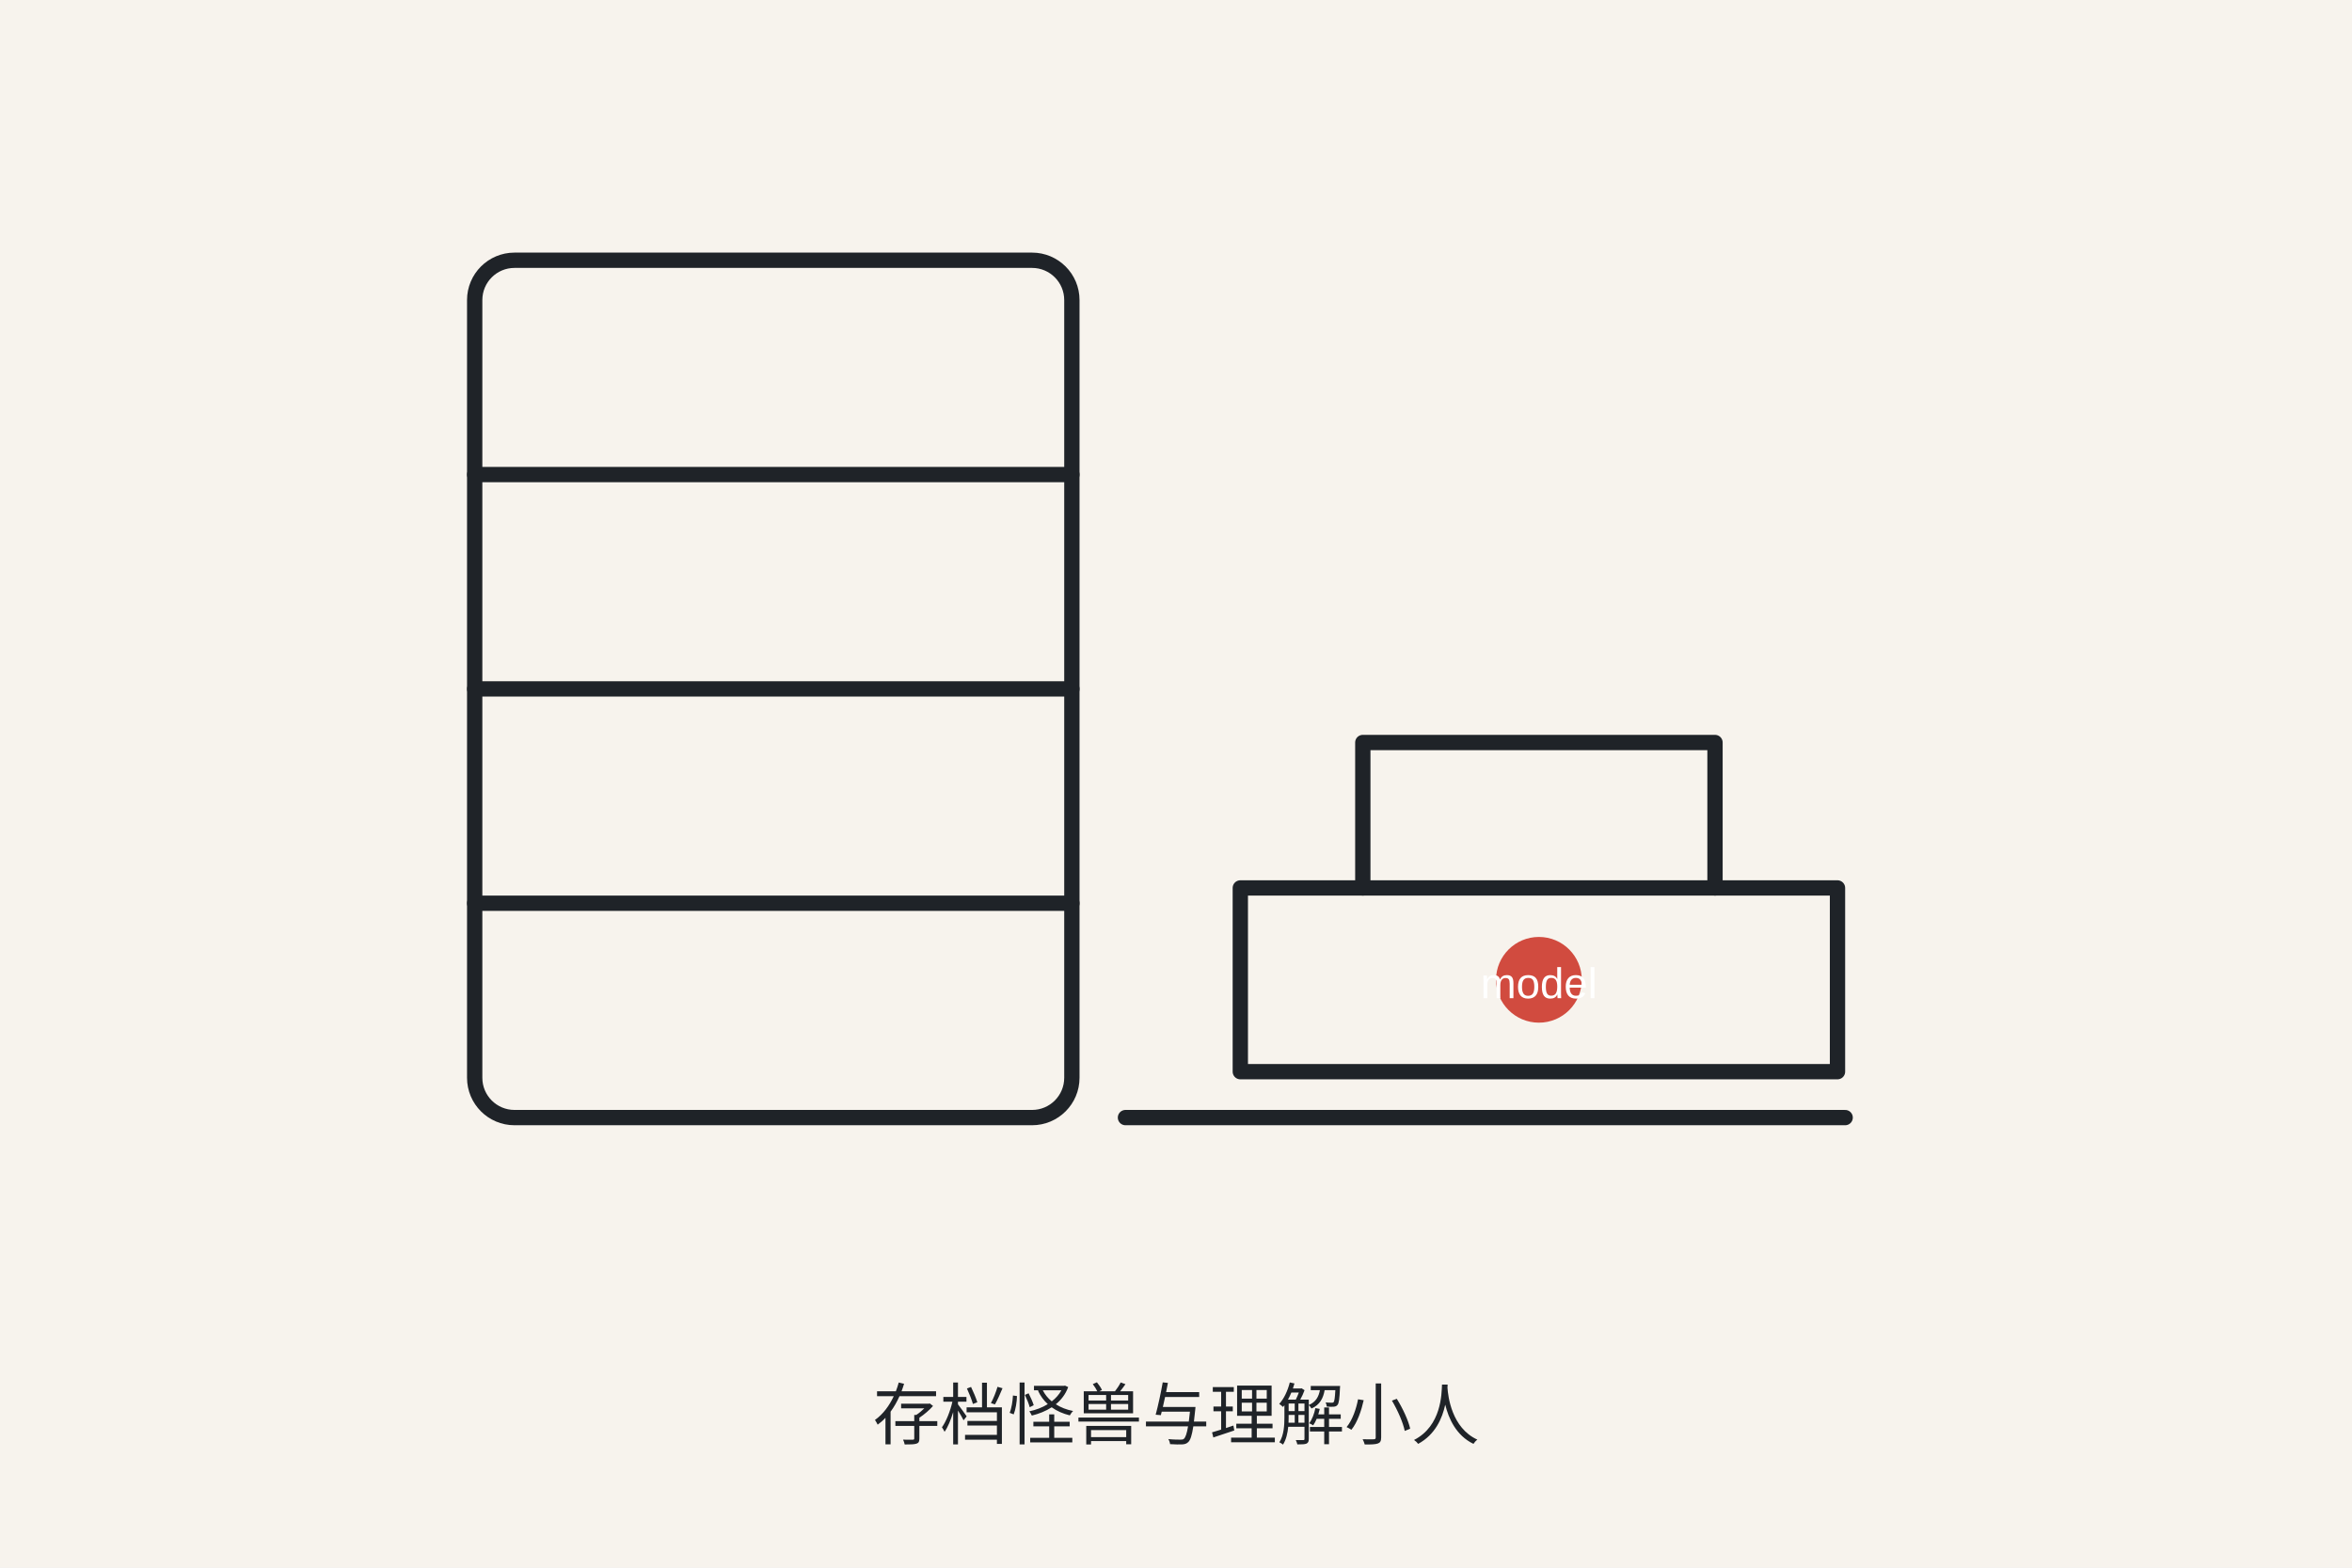
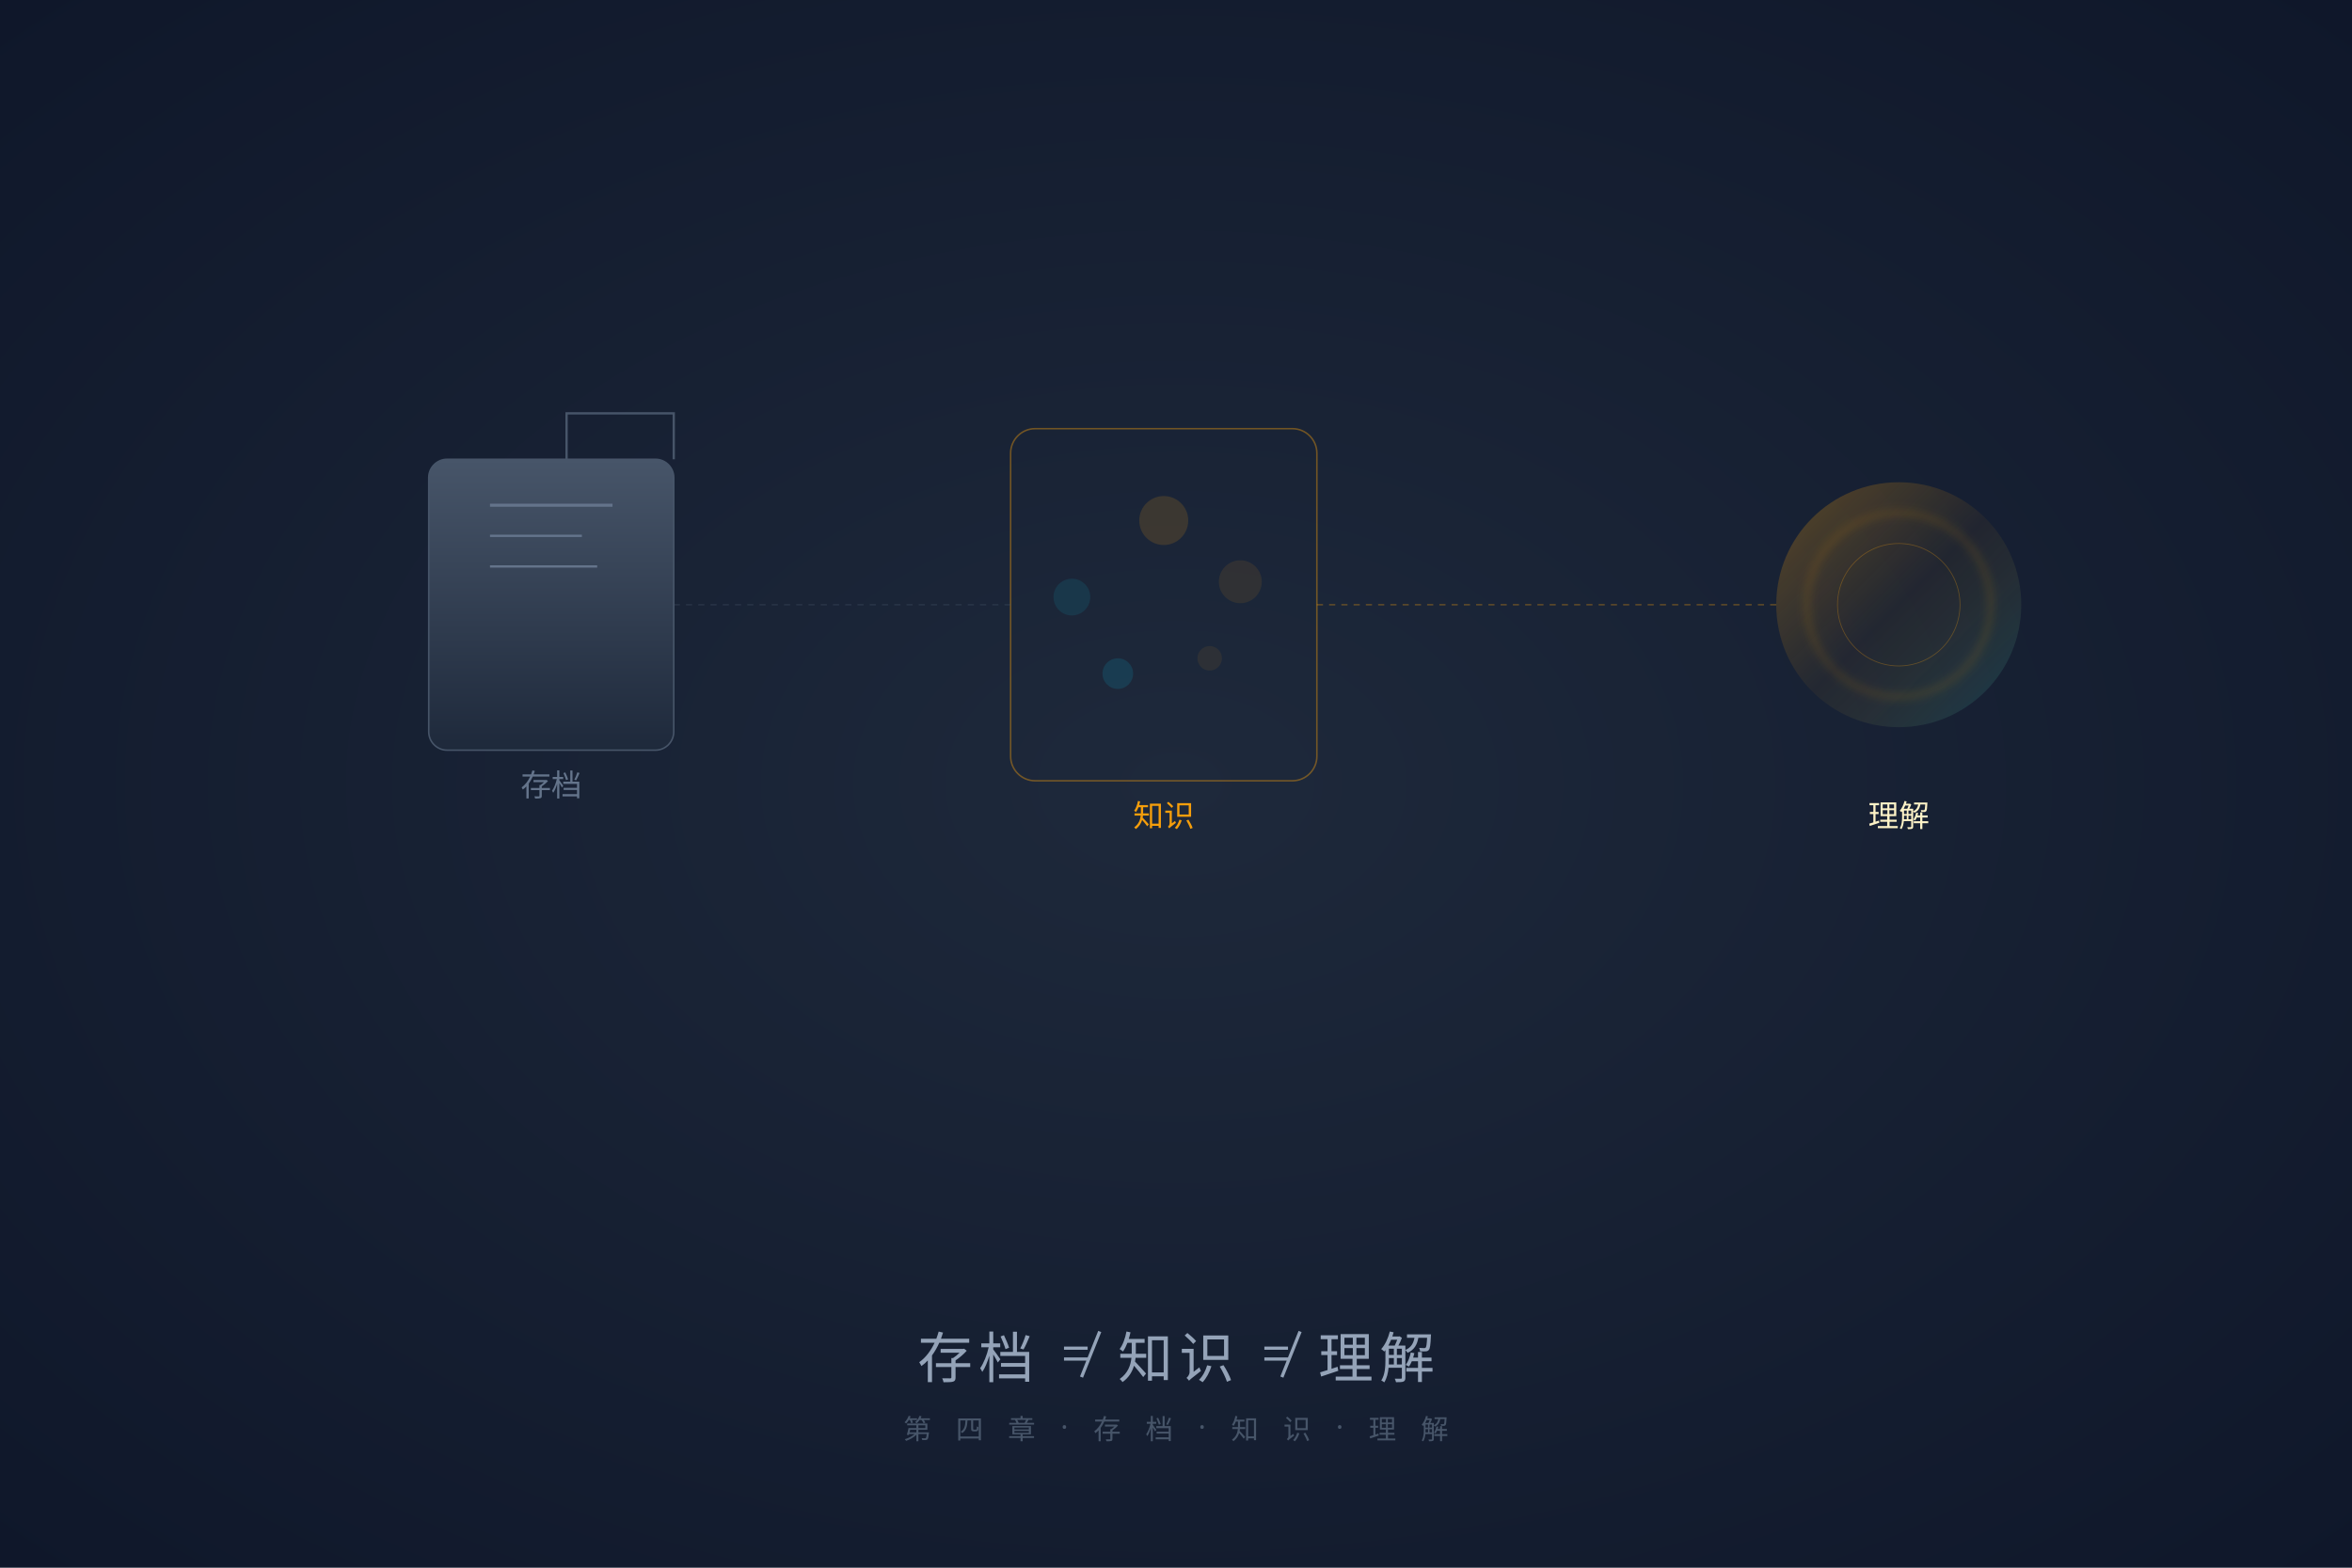
- <svg xmlns="http://www.w3.org/2000/svg" width="1536" height="1024" viewBox="0 0 1536 1024" role="img" aria-label="存档怪兽与理解小人">
-   <rect width="1536" height="1024" fill="#f7f3ed" />
-   <g fill="none" stroke="#1f2328" stroke-width="10" stroke-linecap="round" stroke-linejoin="round">
-     <rect x="310" y="170" width="390" height="560" rx="26" />
-     <path d="M310 310h390M310 450h390M310 590h390" />
-     <circle cx="520" cy="820" r="0" />
-     <path d="M810 700h390v-120h-390z" />
-     <path d="M890 580v-95h230v95" />
-     <circle cx="1005" cy="640" r="28" fill="#d14b3f" stroke="none" />
-     <text x="1005" y="652" text-anchor="middle" font-family="Arial, 'Microsoft YaHei', sans-serif" font-size="28" fill="white" stroke="none">model</text>
-     <path d="M735 730h470" />
-   </g>
-   <text x="768" y="940" text-anchor="middle" font-family="Arial, 'Microsoft YaHei', sans-serif" font-size="44" fill="#1f2328">存档怪兽与理解小人</text>
+ <svg xmlns="http://www.w3.org/2000/svg" width="1536" height="1024" viewBox="0 0 1536 1024" role="img" aria-label="存档与理解">
+   <defs>
+     <radialGradient id="bg" cx="50%" cy="50%" r="70%">
+       <stop offset="0%" stop-color="#1e293b" />
+       <stop offset="100%" stop-color="#0f172a" />
+     </radialGradient>
+     <linearGradient id="zipGrad" x1="0" y1="0" x2="0" y2="1">
+       <stop offset="0%" stop-color="#475569" />
+       <stop offset="100%" stop-color="#1e293b" />
+     </linearGradient>
+     <linearGradient id="brainGrad" x1="0" y1="0" x2="1" y2="1">
+       <stop offset="0%" stop-color="#f59e0b" stop-opacity="0.3" />
+       <stop offset="50%" stop-color="#f59e0b" stop-opacity="0.05" />
+       <stop offset="100%" stop-color="#06b6d4" stop-opacity="0.2" />
+     </linearGradient>
+     <filter id="glow">
+       <feGaussianBlur stdDeviation="3" />
+     </filter>
+   </defs>
+   <rect width="1536" height="1024" fill="url(#bg)" />
+   <text x="768" y="940" text-anchor="middle" font-family="'Noto Serif SC', 'Songti SC', serif" font-size="18" fill="#475569" letter-spacing="6">第 四 章 · 存 档 · 知 识 · 理 解</text>
+   <rect x="280" y="300" width="160" height="190" rx="12" fill="url(#zipGrad)" stroke="#475569" stroke-width="1" />
+   <line x1="320" y1="330" x2="400" y2="330" stroke="#64748b" stroke-width="2" />
+   <line x1="320" y1="350" x2="380" y2="350" stroke="#64748b" stroke-width="1.5" />
+   <line x1="320" y1="370" x2="390" y2="370" stroke="#64748b" stroke-width="1.5" />
+   <path d="M370 300 L370 270 L440 270 L440 300" stroke="#475569" stroke-width="1.5" fill="none" />
+   <text x="360" y="520" text-anchor="middle" font-family="'Noto Serif SC', 'Songti SC', serif" font-size="20" fill="#64748b">存档</text>
+   <rect x="660" y="280" width="200" height="230" rx="16" fill="none" stroke="#f59e0b" stroke-width="1" opacity="0.4" />
+   <circle cx="760" cy="340" r="16" fill="#f59e0b" opacity="0.15" />
+   <circle cx="700" cy="390" r="12" fill="#06b6d4" opacity="0.12" />
+   <circle cx="810" cy="380" r="14" fill="#f59e0b" opacity="0.1" />
+   <circle cx="730" cy="440" r="10" fill="#06b6d4" opacity="0.15" />
+   <circle cx="790" cy="430" r="8" fill="#f59e0b" opacity="0.08" />
+   <text x="760" y="540" text-anchor="middle" font-family="'Noto Serif SC', 'Songti SC', serif" font-size="20" fill="#f59e0b">知识</text>
+   <circle cx="1240" cy="395" r="80" fill="url(#brainGrad)" />
+   <circle cx="1240" cy="395" r="60" fill="none" stroke="#f59e0b" stroke-width="1" opacity="0.5" filter="url(#glow)" />
+   <circle cx="1240" cy="395" r="40" fill="none" stroke="#f59e0b" stroke-width="0.5" opacity="0.3" />
+   <text x="1240" y="540" text-anchor="middle" font-family="'Noto Serif SC', 'Songti SC', serif" font-size="20" fill="#fef3c7">理解</text>
+   <path d="M440 395 C520 395, 580 395, 660 395" stroke="#475569" stroke-width="1" stroke-dasharray="4,4" fill="none" opacity="0.3" />
+   <path d="M860 395 C980 395, 1060 395, 1160 395" stroke="#f59e0b" stroke-width="1" stroke-dasharray="4,4" fill="none" opacity="0.3" />
+   <text x="768" y="900" text-anchor="middle" font-family="'Noto Serif SC', 'Songti SC', serif" font-size="36" fill="#94a3b8" letter-spacing="4">存档 ≠ 知识 ≠ 理解</text>
</svg>
